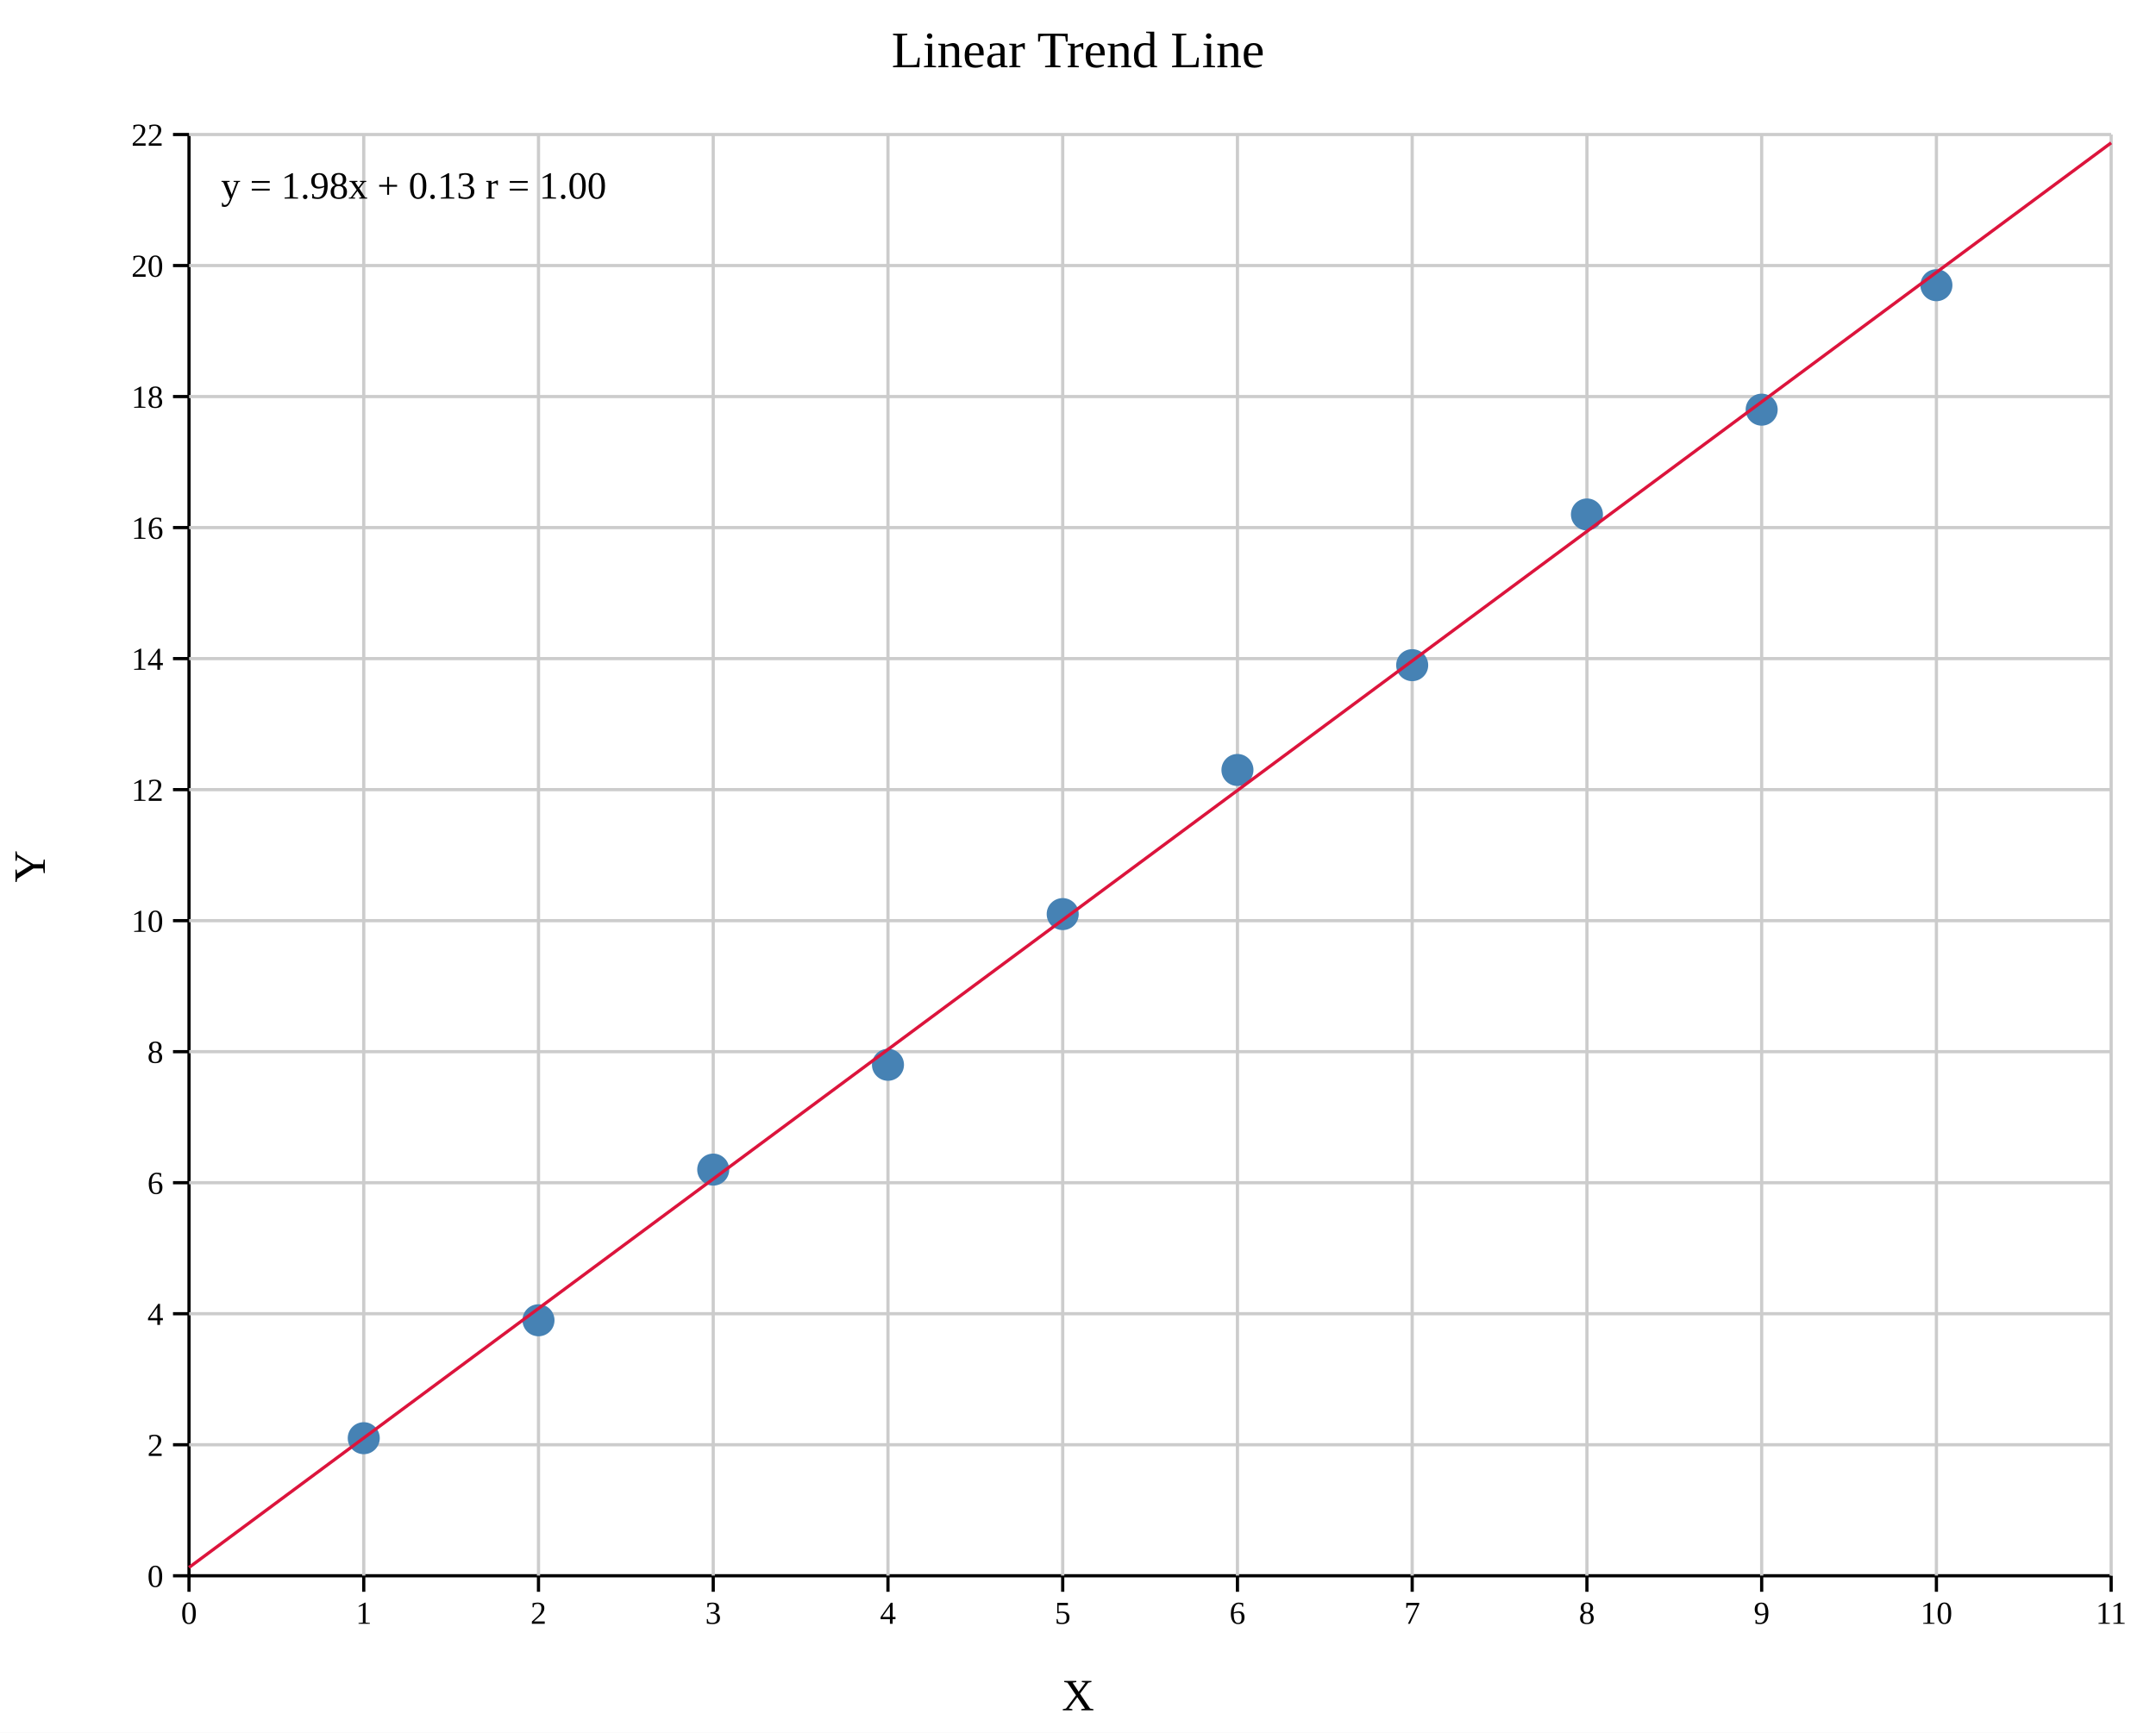
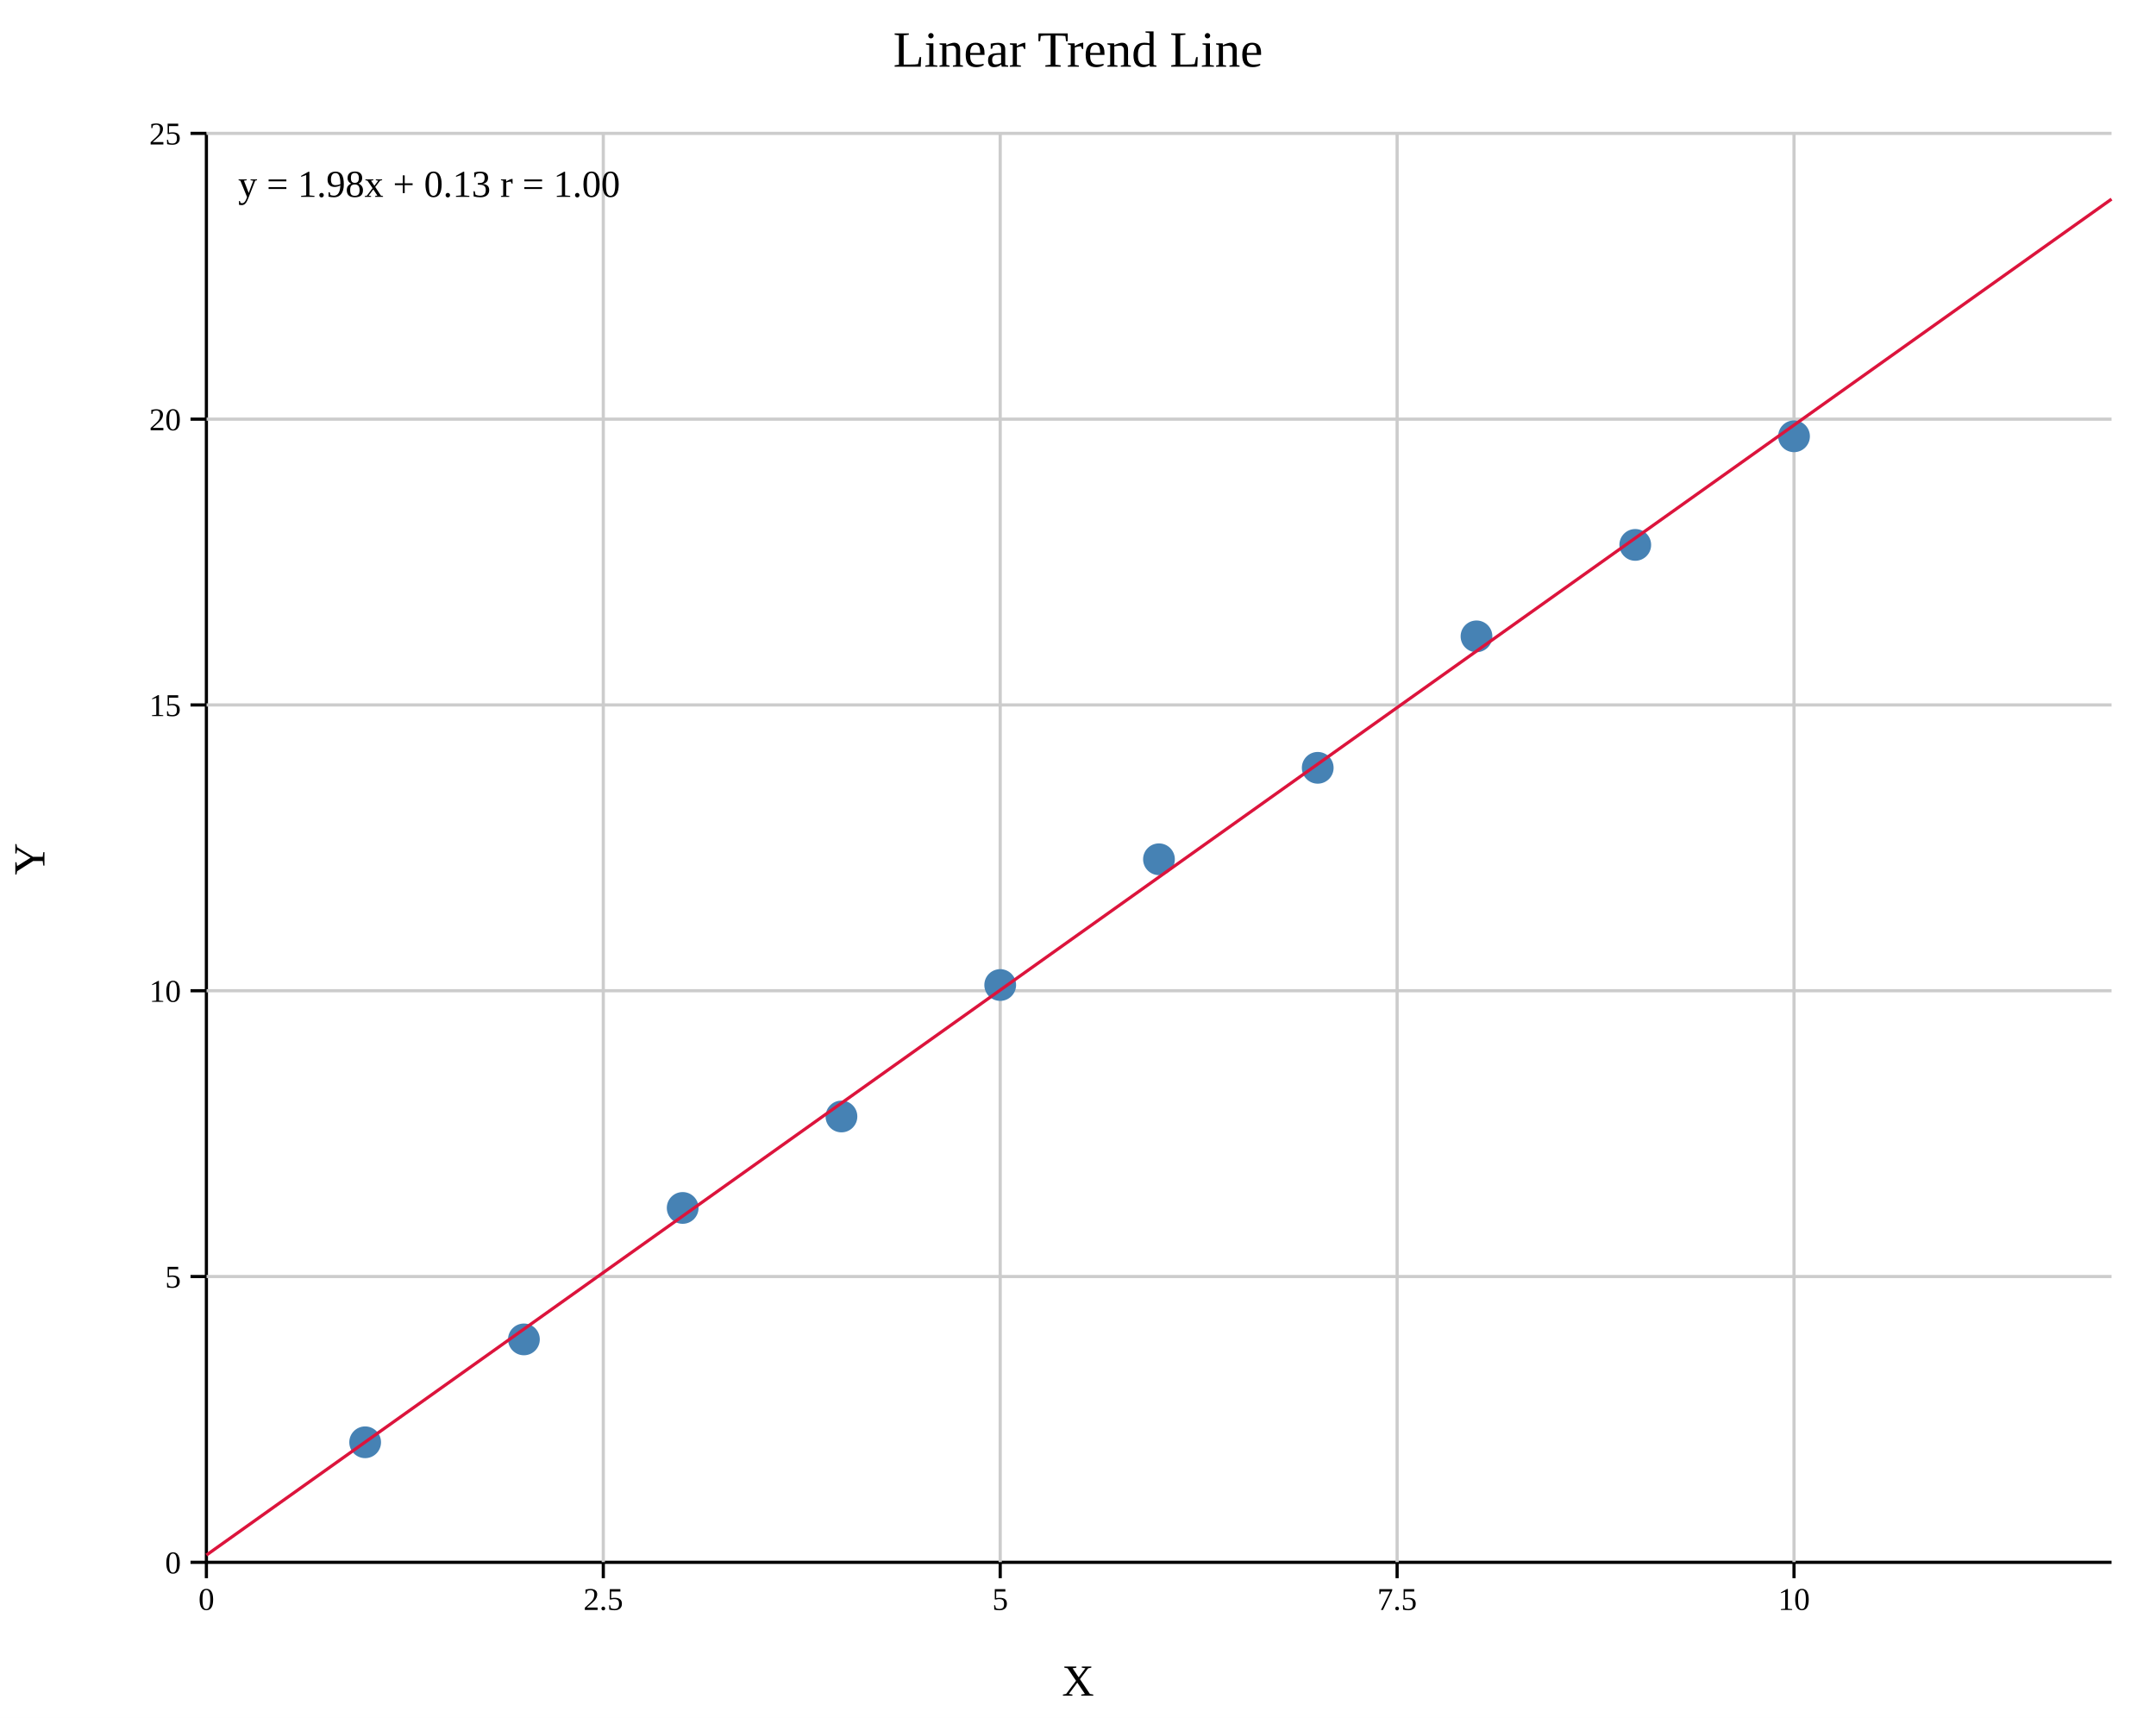
- <svg xmlns="http://www.w3.org/2000/svg" width="673" height="541" fill="black">
+ <svg xmlns="http://www.w3.org/2000/svg" width="679" height="541" fill="black">
  <rect width="100%" height="100%" fill="white" />
-   <line x1="59" y1="492" x2="659" y2="492" stroke="black" stroke-width="1" />
-   <line x1="59" y1="42" x2="59" y2="492" stroke="black" stroke-width="1" />
-   <line x1="113.545" y1="42" x2="113.545" y2="492" stroke="#ccc" stroke-width="1" />
-   <line x1="168.091" y1="42" x2="168.091" y2="492" stroke="#ccc" stroke-width="1" />
-   <line x1="222.636" y1="42" x2="222.636" y2="492" stroke="#ccc" stroke-width="1" />
-   <line x1="277.182" y1="42" x2="277.182" y2="492" stroke="#ccc" stroke-width="1" />
-   <line x1="331.727" y1="42" x2="331.727" y2="492" stroke="#ccc" stroke-width="1" />
-   <line x1="386.273" y1="42" x2="386.273" y2="492" stroke="#ccc" stroke-width="1" />
-   <line x1="440.818" y1="42" x2="440.818" y2="492" stroke="#ccc" stroke-width="1" />
-   <line x1="495.364" y1="42" x2="495.364" y2="492" stroke="#ccc" stroke-width="1" />
-   <line x1="549.909" y1="42" x2="549.909" y2="492" stroke="#ccc" stroke-width="1" />
-   <line x1="604.455" y1="42" x2="604.455" y2="492" stroke="#ccc" stroke-width="1" />
-   <line x1="659" y1="42" x2="659" y2="492" stroke="#ccc" stroke-width="1" />
-   <line x1="59" y1="451.091" x2="659" y2="451.091" stroke="#ccc" stroke-width="1" />
-   <line x1="59" y1="410.182" x2="659" y2="410.182" stroke="#ccc" stroke-width="1" />
-   <line x1="59" y1="369.273" x2="659" y2="369.273" stroke="#ccc" stroke-width="1" />
-   <line x1="59" y1="328.364" x2="659" y2="328.364" stroke="#ccc" stroke-width="1" />
-   <line x1="59" y1="287.455" x2="659" y2="287.455" stroke="#ccc" stroke-width="1" />
-   <line x1="59" y1="246.545" x2="659" y2="246.545" stroke="#ccc" stroke-width="1" />
-   <line x1="59" y1="205.636" x2="659" y2="205.636" stroke="#ccc" stroke-width="1" />
-   <line x1="59" y1="164.727" x2="659" y2="164.727" stroke="#ccc" stroke-width="1" />
-   <line x1="59" y1="123.818" x2="659" y2="123.818" stroke="#ccc" stroke-width="1" />
-   <line x1="59" y1="82.909" x2="659" y2="82.909" stroke="#ccc" stroke-width="1" />
-   <line x1="59" y1="42" x2="659" y2="42" stroke="#ccc" stroke-width="1" />
-   <line x1="59" y1="492" x2="59" y2="497" stroke="black" stroke-width="1" />
-   <text x="59" y="507" font-size="10" text-anchor="middle">0</text>
-   <line x1="113.545" y1="492" x2="113.545" y2="497" stroke="black" stroke-width="1" />
-   <text x="113.545" y="507" font-size="10" text-anchor="middle">1</text>
-   <line x1="168.091" y1="492" x2="168.091" y2="497" stroke="black" stroke-width="1" />
-   <text x="168.091" y="507" font-size="10" text-anchor="middle">2</text>
-   <line x1="222.636" y1="492" x2="222.636" y2="497" stroke="black" stroke-width="1" />
-   <text x="222.636" y="507" font-size="10" text-anchor="middle">3</text>
-   <line x1="277.182" y1="492" x2="277.182" y2="497" stroke="black" stroke-width="1" />
-   <text x="277.182" y="507" font-size="10" text-anchor="middle">4</text>
-   <line x1="331.727" y1="492" x2="331.727" y2="497" stroke="black" stroke-width="1" />
-   <text x="331.727" y="507" font-size="10" text-anchor="middle">5</text>
-   <line x1="386.273" y1="492" x2="386.273" y2="497" stroke="black" stroke-width="1" />
-   <text x="386.273" y="507" font-size="10" text-anchor="middle">6</text>
-   <line x1="440.818" y1="492" x2="440.818" y2="497" stroke="black" stroke-width="1" />
-   <text x="440.818" y="507" font-size="10" text-anchor="middle">7</text>
-   <line x1="495.364" y1="492" x2="495.364" y2="497" stroke="black" stroke-width="1" />
-   <text x="495.364" y="507" font-size="10" text-anchor="middle">8</text>
-   <line x1="549.909" y1="492" x2="549.909" y2="497" stroke="black" stroke-width="1" />
-   <text x="549.909" y="507" font-size="10" text-anchor="middle">9</text>
-   <line x1="604.455" y1="492" x2="604.455" y2="497" stroke="black" stroke-width="1" />
-   <text x="604.455" y="507" font-size="10" text-anchor="middle">10</text>
-   <line x1="659" y1="492" x2="659" y2="497" stroke="black" stroke-width="1" />
-   <text x="659" y="507" font-size="10" text-anchor="middle">11</text>
-   <line x1="54" y1="492" x2="59" y2="492" stroke="black" stroke-width="1" />
-   <text x="51" y="495.5" font-size="10" text-anchor="end">0</text>
-   <line x1="54" y1="451.091" x2="59" y2="451.091" stroke="black" stroke-width="1" />
-   <text x="51" y="454.591" font-size="10" text-anchor="end">2</text>
-   <line x1="54" y1="410.182" x2="59" y2="410.182" stroke="black" stroke-width="1" />
-   <text x="51" y="413.682" font-size="10" text-anchor="end">4</text>
-   <line x1="54" y1="369.273" x2="59" y2="369.273" stroke="black" stroke-width="1" />
-   <text x="51" y="372.773" font-size="10" text-anchor="end">6</text>
-   <line x1="54" y1="328.364" x2="59" y2="328.364" stroke="black" stroke-width="1" />
-   <text x="51" y="331.864" font-size="10" text-anchor="end">8</text>
-   <line x1="54" y1="287.455" x2="59" y2="287.455" stroke="black" stroke-width="1" />
-   <text x="51" y="290.955" font-size="10" text-anchor="end">10</text>
-   <line x1="54" y1="246.545" x2="59" y2="246.545" stroke="black" stroke-width="1" />
-   <text x="51" y="250.045" font-size="10" text-anchor="end">12</text>
-   <line x1="54" y1="205.636" x2="59" y2="205.636" stroke="black" stroke-width="1" />
-   <text x="51" y="209.136" font-size="10" text-anchor="end">14</text>
-   <line x1="54" y1="164.727" x2="59" y2="164.727" stroke="black" stroke-width="1" />
-   <text x="51" y="168.227" font-size="10" text-anchor="end">16</text>
-   <line x1="54" y1="123.818" x2="59" y2="123.818" stroke="black" stroke-width="1" />
-   <text x="51" y="127.318" font-size="10" text-anchor="end">18</text>
-   <line x1="54" y1="82.909" x2="59" y2="82.909" stroke="black" stroke-width="1" />
-   <text x="51" y="86.409" font-size="10" text-anchor="end">20</text>
-   <line x1="54" y1="42" x2="59" y2="42" stroke="black" stroke-width="1" />
-   <text x="51" y="45.5" font-size="10" text-anchor="end">22</text>
-   <text x="336.5" y="534" font-size="14" text-anchor="middle">X</text>
+   <line x1="65" y1="492" x2="665" y2="492" stroke="black" stroke-width="1" />
+   <line x1="65" y1="42" x2="65" y2="492" stroke="black" stroke-width="1" />
+   <line x1="190" y1="42" x2="190" y2="492" stroke="#ccc" stroke-width="1" />
+   <line x1="315" y1="42" x2="315" y2="492" stroke="#ccc" stroke-width="1" />
+   <line x1="440" y1="42" x2="440" y2="492" stroke="#ccc" stroke-width="1" />
+   <line x1="565" y1="42" x2="565" y2="492" stroke="#ccc" stroke-width="1" />
+   <line x1="65" y1="402" x2="665" y2="402" stroke="#ccc" stroke-width="1" />
+   <line x1="65" y1="312" x2="665" y2="312" stroke="#ccc" stroke-width="1" />
+   <line x1="65" y1="222" x2="665" y2="222" stroke="#ccc" stroke-width="1" />
+   <line x1="65" y1="132" x2="665" y2="132" stroke="#ccc" stroke-width="1" />
+   <line x1="65" y1="42" x2="665" y2="42" stroke="#ccc" stroke-width="1" />
+   <line x1="65" y1="492" x2="65" y2="497" stroke="black" stroke-width="1" />
+   <text x="65" y="507" font-size="10" text-anchor="middle">0</text>
+   <line x1="190" y1="492" x2="190" y2="497" stroke="black" stroke-width="1" />
+   <text x="190" y="507" font-size="10" text-anchor="middle">2.5</text>
+   <line x1="315" y1="492" x2="315" y2="497" stroke="black" stroke-width="1" />
+   <text x="315" y="507" font-size="10" text-anchor="middle">5</text>
+   <line x1="440" y1="492" x2="440" y2="497" stroke="black" stroke-width="1" />
+   <text x="440" y="507" font-size="10" text-anchor="middle">7.5</text>
+   <line x1="565" y1="492" x2="565" y2="497" stroke="black" stroke-width="1" />
+   <text x="565" y="507" font-size="10" text-anchor="middle">10</text>
+   <line x1="60" y1="492" x2="65" y2="492" stroke="black" stroke-width="1" />
+   <text x="57" y="495.5" font-size="10" text-anchor="end">0</text>
+   <line x1="60" y1="402" x2="65" y2="402" stroke="black" stroke-width="1" />
+   <text x="57" y="405.5" font-size="10" text-anchor="end">5</text>
+   <line x1="60" y1="312" x2="65" y2="312" stroke="black" stroke-width="1" />
+   <text x="57" y="315.5" font-size="10" text-anchor="end">10</text>
+   <line x1="60" y1="222" x2="65" y2="222" stroke="black" stroke-width="1" />
+   <text x="57" y="225.5" font-size="10" text-anchor="end">15</text>
+   <line x1="60" y1="132" x2="65" y2="132" stroke="black" stroke-width="1" />
+   <text x="57" y="135.5" font-size="10" text-anchor="end">20</text>
+   <line x1="60" y1="42" x2="65" y2="42" stroke="black" stroke-width="1" />
+   <text x="57" y="45.5" font-size="10" text-anchor="end">25</text>
+   <text x="339.5" y="534" font-size="14" text-anchor="middle">X</text>
  <text x="14" y="270.5" font-size="14" text-anchor="middle" transform="rotate(-90,14,270.5)">Y</text>
-   <text x="336.5" y="21" font-size="16" text-anchor="middle">Linear Trend Line</text>
-   <circle cx="113.545" cy="449.045" r="5" fill="steelblue" />
-   <circle cx="168.091" cy="412.227" r="5" fill="steelblue" />
-   <circle cx="222.636" cy="365.182" r="5" fill="steelblue" />
-   <circle cx="277.182" cy="332.455" r="5" fill="steelblue" />
-   <circle cx="331.727" cy="285.409" r="5" fill="steelblue" />
-   <circle cx="386.273" cy="240.409" r="5" fill="steelblue" />
-   <circle cx="440.818" cy="207.682" r="5" fill="steelblue" />
-   <circle cx="495.364" cy="160.636" r="5" fill="steelblue" />
-   <circle cx="549.909" cy="127.909" r="5" fill="steelblue" />
-   <circle cx="604.455" cy="89.045" r="5" fill="steelblue" />
-   <line x1="59" y1="489.409" x2="659" y2="44.591" stroke="crimson" stroke-width="1" />
-   <text x="69" y="62" font-size="12" text-anchor="start">y = 1.98x + 0.13  r = 1.00</text>
+   <text x="339.5" y="21" font-size="16" text-anchor="middle">Linear Trend Line</text>
+   <circle cx="115" cy="454.2" r="5" fill="steelblue" />
+   <circle cx="165" cy="421.8" r="5" fill="steelblue" />
+   <circle cx="215" cy="380.4" r="5" fill="steelblue" />
+   <circle cx="265" cy="351.6" r="5" fill="steelblue" />
+   <circle cx="315" cy="310.2" r="5" fill="steelblue" />
+   <circle cx="365" cy="270.6" r="5" fill="steelblue" />
+   <circle cx="415" cy="241.8" r="5" fill="steelblue" />
+   <circle cx="465" cy="200.4" r="5" fill="steelblue" />
+   <circle cx="515" cy="171.6" r="5" fill="steelblue" />
+   <circle cx="565" cy="137.4" r="5" fill="steelblue" />
+   <line x1="65" y1="489.72" x2="665" y2="62.695" stroke="crimson" stroke-width="1" />
+   <text x="75" y="62" font-size="12" text-anchor="start">y = 1.98x + 0.13  r = 1.00</text>
</svg>
